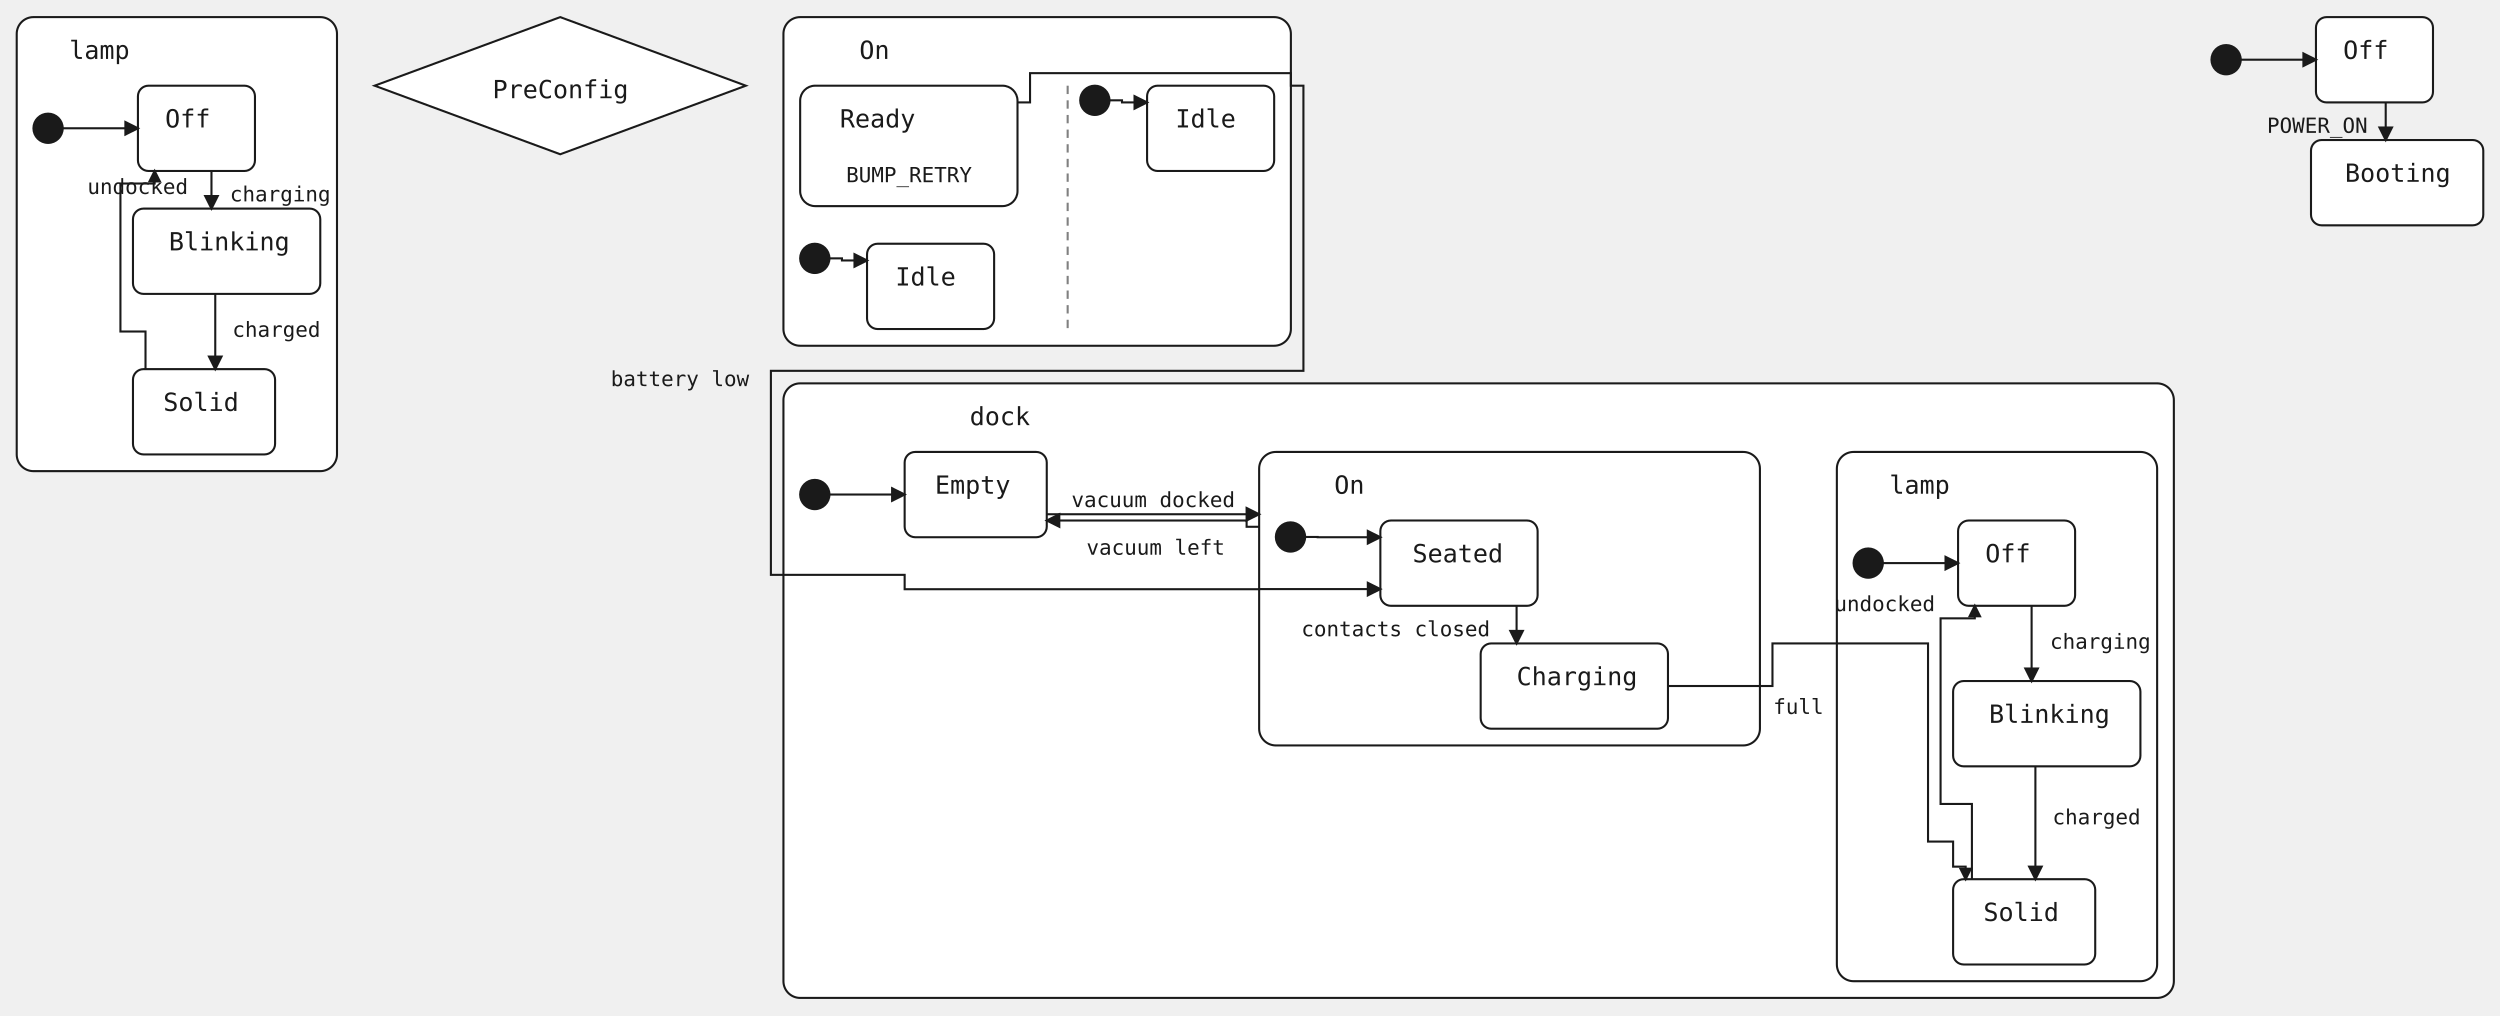
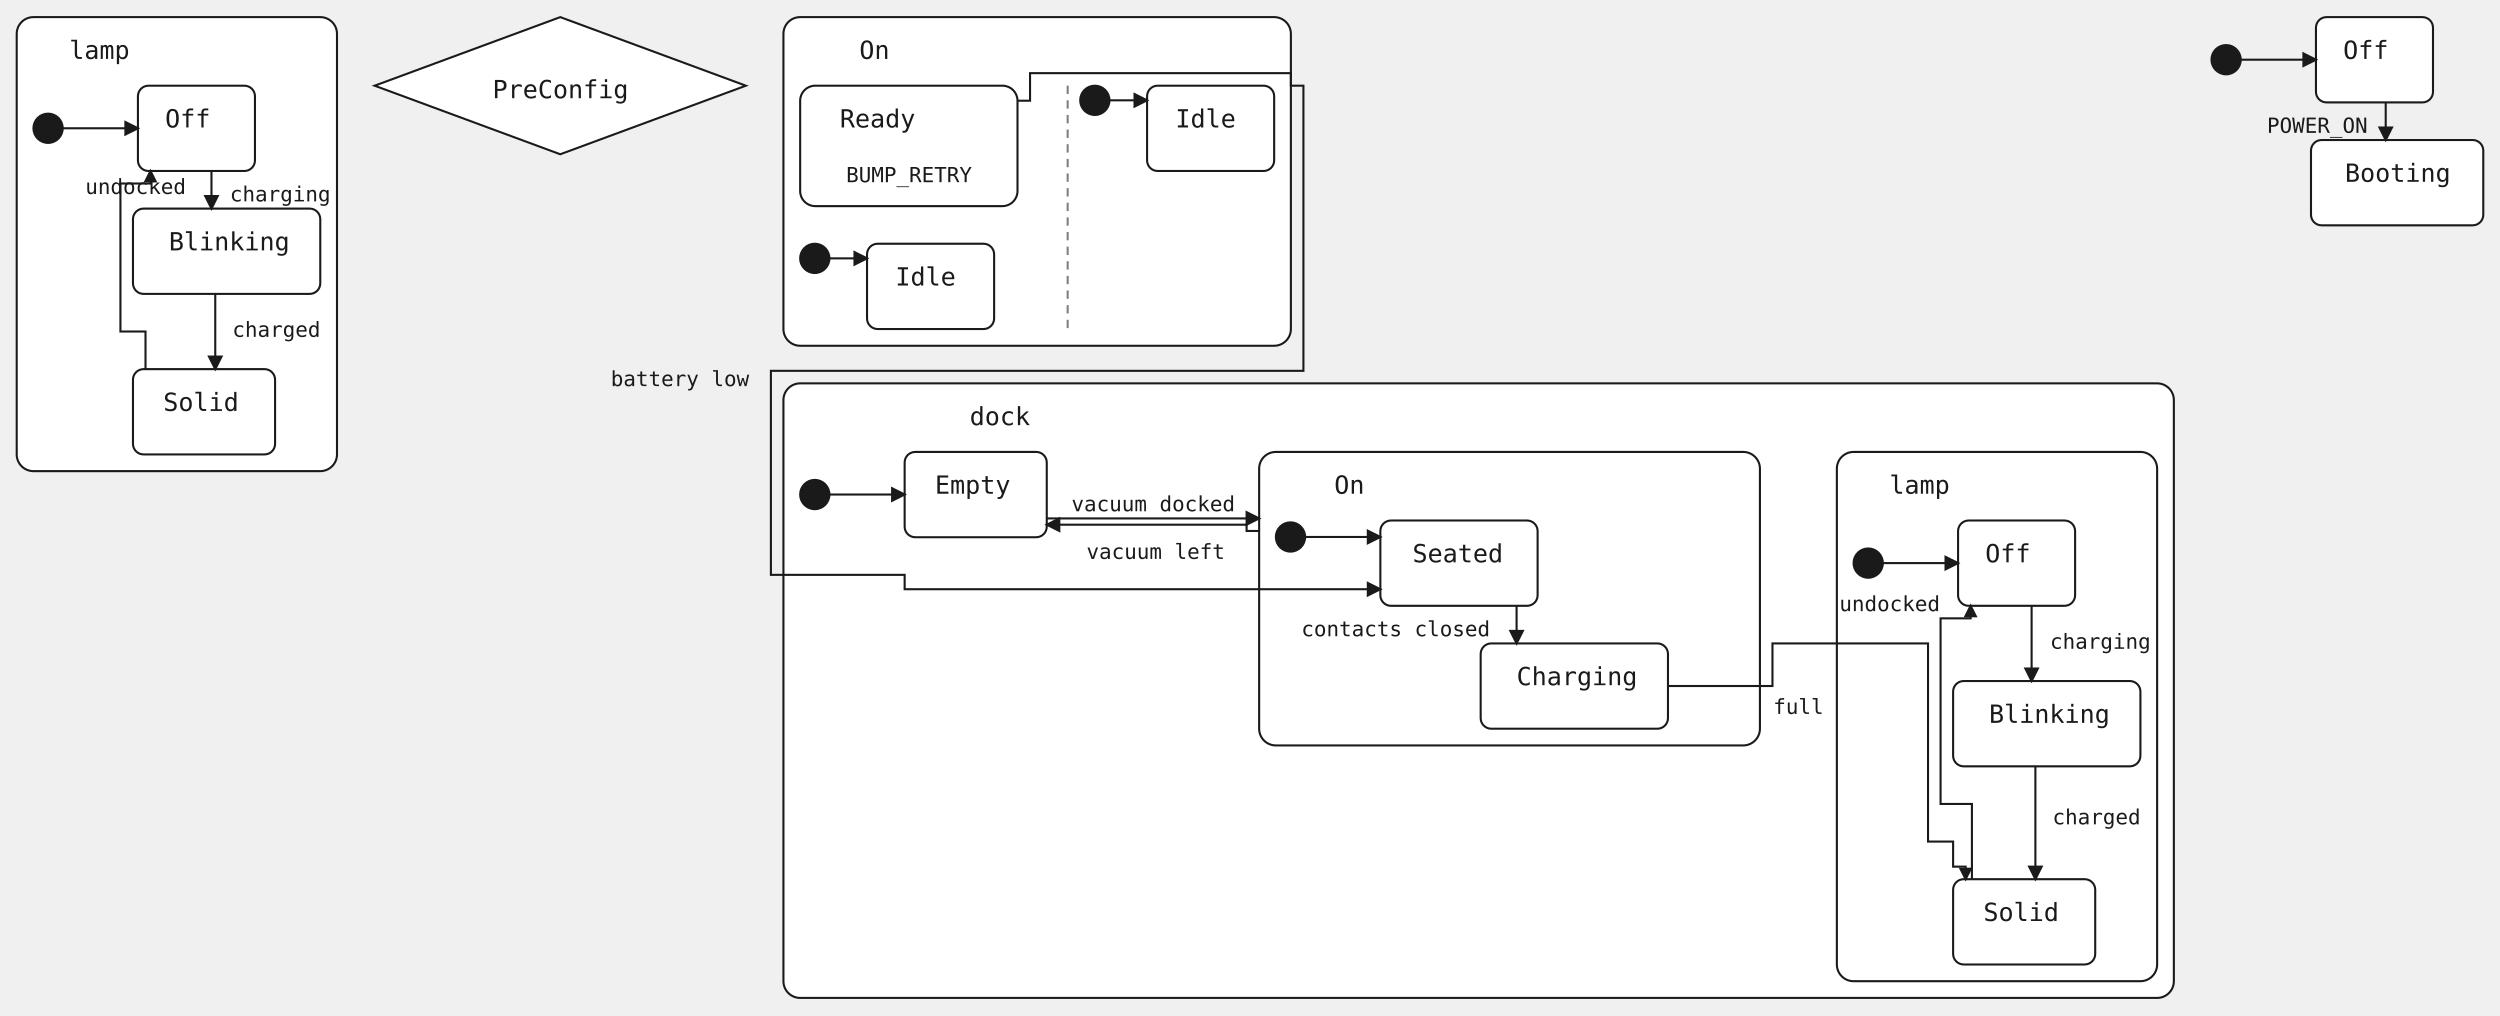
<svg xmlns="http://www.w3.org/2000/svg" width="1197" height="486" viewBox="-128 -128 19140 7765">
  <style>text { font-family: "JetBrains Mono", monospace; font-kerning: none; }</style>
  <rect x="5870" y="2804" width="10645" height="4705" rx="128" fill="#ffffff" stroke="#1a1a1a" stroke-width="16" class="scav-state scav-id-0" />
  <rect x="0" y="0" width="2452" height="3476" rx="128" fill="#ffffff" stroke="#1a1a1a" stroke-width="16" class="scav-state scav-id-1" />
  <rect x="17603" y="0" width="896" height="653" rx="81" fill="#ffffff" stroke="#1a1a1a" stroke-width="16" class="scav-state scav-id-2" />
  <rect x="17565" y="941" width="1319" height="653" rx="81" fill="#ffffff" stroke="#1a1a1a" stroke-width="16" class="scav-state scav-id-3" />
  <rect x="5870" y="0" width="3885" height="2516" rx="128" fill="#ffffff" stroke="#1a1a1a" stroke-width="16" class="scav-state scav-id-5" />
  <rect x="6510" y="1735" width="973" height="653" rx="81" fill="#ffffff" stroke="#1a1a1a" stroke-width="16" class="scav-state scav-id-6" />
  <rect x="5998" y="525" width="1664" height="922" rx="115" fill="#ffffff" stroke="#1a1a1a" stroke-width="16" class="scav-state scav-id-7" />
  <rect x="8654" y="525" width="973" height="653" rx="81" fill="#ffffff" stroke="#1a1a1a" stroke-width="16" class="scav-state scav-id-8" />
  <rect x="13935" y="3329" width="2452" height="4052" rx="128" fill="#ffffff" stroke="#1a1a1a" stroke-width="16" class="scav-state scav-id-9" />
  <rect x="6798" y="3329" width="1088" height="653" rx="81" fill="#ffffff" stroke="#1a1a1a" stroke-width="16" class="scav-state scav-id-10" />
  <rect x="9512" y="3329" width="3834" height="2247" rx="128" fill="#ffffff" stroke="#1a1a1a" stroke-width="16" class="scav-state scav-id-11" />
  <rect x="10440" y="3854" width="1204" height="653" rx="81" fill="#ffffff" stroke="#1a1a1a" stroke-width="16" class="scav-state scav-id-12" />
  <rect x="11208" y="4795" width="1434" height="653" rx="81" fill="#ffffff" stroke="#1a1a1a" stroke-width="16" class="scav-state scav-id-13" />
  <rect x="928" y="525" width="896" height="653" rx="81" fill="#ffffff" stroke="#1a1a1a" stroke-width="16" class="scav-state scav-id-14" />
  <rect x="890" y="1466" width="1434" height="653" rx="81" fill="#ffffff" stroke="#1a1a1a" stroke-width="16" class="scav-state scav-id-15" />
  <rect x="890" y="2695" width="1088" height="653" rx="81" fill="#ffffff" stroke="#1a1a1a" stroke-width="16" class="scav-state scav-id-16" />
  <rect x="14863" y="3854" width="896" height="653" rx="81" fill="#ffffff" stroke="#1a1a1a" stroke-width="16" class="scav-state scav-id-17" />
  <rect x="14825" y="5083" width="1434" height="653" rx="81" fill="#ffffff" stroke="#1a1a1a" stroke-width="16" class="scav-state scav-id-18" />
  <rect x="14825" y="6600" width="1088" height="653" rx="81" fill="#ffffff" stroke="#1a1a1a" stroke-width="16" class="scav-state scav-id-19" />
  <line x1="8046" y1="525" x2="8046" y2="2388" fill="none" stroke="#808080" stroke-width="16" stroke-dasharray="64,48" class="scav-sub scav-id-2" />
  <polyline points="17027,326 17507,326" fill="none" stroke="#1a1a1a" stroke-width="16" class="scav-trans scav-id-0" />
  <polyline points="18137,653 18137,845" fill="none" stroke="#1a1a1a" stroke-width="16" class="scav-trans scav-id-1" />
-   <polyline points="6222,1847 6318,1847 6318,1863 6414,1863" fill="none" stroke="#1a1a1a" stroke-width="16" class="scav-trans scav-id-2" />
-   <polyline points="7662,653 7758,653 7758,429 9755,429 9755,525 9851,525 9851,2708 5774,2708 5774,4270 5870,4270 6798,4270 6798,4380 9512,4380 9512,4379 10344,4379" fill="none" stroke="#1a1a1a" stroke-width="16" class="scav-trans scav-id-4" />
-   <polyline points="8366,637 8462,637 8462,653 8558,653" fill="none" stroke="#1a1a1a" stroke-width="16" class="scav-trans scav-id-5" />
-   <polyline points="9864,3980 9960,3980 9960,3982 10344,3982" fill="none" stroke="#1a1a1a" stroke-width="16" class="scav-trans scav-id-6" />
+   <polyline points="6222,1847 6414,1847" fill="none" stroke="#1a1a1a" stroke-width="16" class="scav-trans scav-id-2" />
+   <polyline points="7662,640 7758,640 7758,429 9755,429 9755,525 9851,525 9851,2708 5774,2708 5774,4270 5870,4270 6798,4270 6798,4380 9512,4380 10344,4380" fill="none" stroke="#1a1a1a" stroke-width="16" class="scav-trans scav-id-4" />
+   <polyline points="8366,637 8558,637" fill="none" stroke="#1a1a1a" stroke-width="16" class="scav-trans scav-id-5" />
+   <polyline points="9864,3980 10344,3980" fill="none" stroke="#1a1a1a" stroke-width="16" class="scav-trans scav-id-6" />
  <polyline points="11483,4507 11483,4699" fill="none" stroke="#1a1a1a" stroke-width="16" class="scav-trans scav-id-7" />
  <polyline points="12642,5121 13346,5121 13442,5121 13442,4795 13935,4795 14633,4795 14633,6312 14825,6312 14825,6504 14921,6504 14921,6552" fill="none" stroke="#1a1a1a" stroke-width="16" class="scav-trans scav-id-8" />
  <polyline points="6222,3655 6702,3655" fill="none" stroke="#1a1a1a" stroke-width="16" class="scav-trans scav-id-9" />
-   <polyline points="7886,3806 9416,3806" fill="none" stroke="#1a1a1a" stroke-width="16" class="scav-trans scav-id-10" />
-   <polyline points="9512,3902 9416,3902 9416,3854 7982,3854" fill="none" stroke="#1a1a1a" stroke-width="16" class="scav-trans scav-id-11" />
+   <polyline points="7886,3838 9416,3838" fill="none" stroke="#1a1a1a" stroke-width="16" class="scav-trans scav-id-10" />
+   <polyline points="9512,3934 9416,3934 9416,3886 7982,3886" fill="none" stroke="#1a1a1a" stroke-width="16" class="scav-trans scav-id-11" />
  <polyline points="352,851 832,851" fill="none" stroke="#1a1a1a" stroke-width="16" class="scav-trans scav-id-12" />
  <polyline points="1491,1178 1491,1370" fill="none" stroke="#1a1a1a" stroke-width="16" class="scav-trans scav-id-13" />
  <polyline points="1520,2119 1520,2599" fill="none" stroke="#1a1a1a" stroke-width="16" class="scav-trans scav-id-14" />
-   <polyline points="986,2695 986,2407 794,2407 794,1274 1056,1274 1056,1226" fill="none" stroke="#1a1a1a" stroke-width="16" class="scav-trans scav-id-15" />
+   <polyline points="986,2695 986,2407 794,2407 794,1274 1024,1274 1024,1226" fill="none" stroke="#1a1a1a" stroke-width="16" class="scav-trans scav-id-15" />
  <polyline points="14287,4180 14767,4180" fill="none" stroke="#1a1a1a" stroke-width="16" class="scav-trans scav-id-16" />
  <polyline points="15426,4507 15426,4987" fill="none" stroke="#1a1a1a" stroke-width="16" class="scav-trans scav-id-17" />
  <polyline points="15455,5736 15455,6504" fill="none" stroke="#1a1a1a" stroke-width="16" class="scav-trans scav-id-18" />
-   <polyline points="14969,6600 14969,6024 14729,6024 14729,4603 14991,4603 14991,4555" fill="none" stroke="#1a1a1a" stroke-width="16" class="scav-trans scav-id-19" />
+   <polyline points="14969,6600 14969,6024 14729,6024 14729,4603 14959,4603 14959,4555" fill="none" stroke="#1a1a1a" stroke-width="16" class="scav-trans scav-id-19" />
  <polygon points="17603,326 17507,374 17507,278" fill="#1a1a1a" stroke="#1a1a1a" stroke-width="16" class="scav-trans scav-id-0" />
  <polygon points="18137,941 18089,845 18185,845" fill="#1a1a1a" stroke="#1a1a1a" stroke-width="16" class="scav-trans scav-id-1" />
-   <polygon points="6510,1863 6414,1911 6414,1815" fill="#1a1a1a" stroke="#1a1a1a" stroke-width="16" class="scav-trans scav-id-2" />
-   <polygon points="10440,4379 10344,4427 10344,4331" fill="#1a1a1a" stroke="#1a1a1a" stroke-width="16" class="scav-trans scav-id-4" />
-   <polygon points="8654,653 8558,701 8558,605" fill="#1a1a1a" stroke="#1a1a1a" stroke-width="16" class="scav-trans scav-id-5" />
-   <polygon points="10440,3982 10344,4030 10344,3934" fill="#1a1a1a" stroke="#1a1a1a" stroke-width="16" class="scav-trans scav-id-6" />
+   <polygon points="6510,1847 6414,1895 6414,1799" fill="#1a1a1a" stroke="#1a1a1a" stroke-width="16" class="scav-trans scav-id-2" />
+   <polygon points="10440,4380 10344,4428 10344,4332" fill="#1a1a1a" stroke="#1a1a1a" stroke-width="16" class="scav-trans scav-id-4" />
+   <polygon points="8654,637 8558,685 8558,589" fill="#1a1a1a" stroke="#1a1a1a" stroke-width="16" class="scav-trans scav-id-5" />
+   <polygon points="10440,3980 10344,4028 10344,3932" fill="#1a1a1a" stroke="#1a1a1a" stroke-width="16" class="scav-trans scav-id-6" />
  <polygon points="11483,4795 11435,4699 11531,4699" fill="#1a1a1a" stroke="#1a1a1a" stroke-width="16" class="scav-trans scav-id-7" />
  <polygon points="14921,6600 14881,6520 14961,6520" fill="#1a1a1a" stroke="#1a1a1a" stroke-width="16" class="scav-trans scav-id-8" />
  <polygon points="6798,3655 6702,3703 6702,3607" fill="#1a1a1a" stroke="#1a1a1a" stroke-width="16" class="scav-trans scav-id-9" />
-   <polygon points="9512,3806 9416,3854 9416,3758" fill="#1a1a1a" stroke="#1a1a1a" stroke-width="16" class="scav-trans scav-id-10" />
-   <polygon points="7886,3854 7982,3806 7982,3902" fill="#1a1a1a" stroke="#1a1a1a" stroke-width="16" class="scav-trans scav-id-11" />
+   <polygon points="9512,3838 9416,3886 9416,3790" fill="#1a1a1a" stroke="#1a1a1a" stroke-width="16" class="scav-trans scav-id-10" />
+   <polygon points="7886,3886 7982,3838 7982,3934" fill="#1a1a1a" stroke="#1a1a1a" stroke-width="16" class="scav-trans scav-id-11" />
  <polygon points="928,851 832,899 832,803" fill="#1a1a1a" stroke="#1a1a1a" stroke-width="16" class="scav-trans scav-id-12" />
  <polygon points="1491,1466 1443,1370 1539,1370" fill="#1a1a1a" stroke="#1a1a1a" stroke-width="16" class="scav-trans scav-id-13" />
  <polygon points="1520,2695 1472,2599 1568,2599" fill="#1a1a1a" stroke="#1a1a1a" stroke-width="16" class="scav-trans scav-id-14" />
-   <polygon points="1056,1178 1096,1258 1016,1258" fill="#1a1a1a" stroke="#1a1a1a" stroke-width="16" class="scav-trans scav-id-15" />
+   <polygon points="1024,1178 1064,1258 984,1258" fill="#1a1a1a" stroke="#1a1a1a" stroke-width="16" class="scav-trans scav-id-15" />
  <polygon points="14863,4180 14767,4228 14767,4132" fill="#1a1a1a" stroke="#1a1a1a" stroke-width="16" class="scav-trans scav-id-16" />
  <polygon points="15426,5083 15378,4987 15474,4987" fill="#1a1a1a" stroke="#1a1a1a" stroke-width="16" class="scav-trans scav-id-17" />
  <polygon points="15455,6600 15407,6504 15503,6504" fill="#1a1a1a" stroke="#1a1a1a" stroke-width="16" class="scav-trans scav-id-18" />
-   <polygon points="14991,4507 15031,4587 14951,4587" fill="#1a1a1a" stroke="#1a1a1a" stroke-width="16" class="scav-trans scav-id-19" />
+   <polygon points="14959,4507 14999,4587 14919,4587" fill="#1a1a1a" stroke="#1a1a1a" stroke-width="16" class="scav-trans scav-id-19" />
  <polygon points="4161,0 5582,525 4161,1050 2740,525" fill="#ffffff" stroke="#1a1a1a" stroke-width="16" class="scav-state scav-id-4" />
  <text x="17228" y="886" font-size="160" textLength="768" lengthAdjust="spacing" fill="#1a1a1a" class="scav-trans scav-id-1">POWER_ON</text>
  <text x="6350" y="1264" font-size="160" textLength="960" lengthAdjust="spacing" fill="#1a1a1a" class="scav-trans scav-id-3">BUMP_RETRY</text>
  <text x="4548" y="2825" font-size="160" textLength="1056" lengthAdjust="spacing" fill="#1a1a1a" class="scav-trans scav-id-4">battery low</text>
  <text x="9835" y="4740" font-size="160" textLength="1440" lengthAdjust="spacing" fill="#1a1a1a" class="scav-trans scav-id-7">contacts closed</text>
  <text x="13448" y="5335" font-size="160" textLength="384" lengthAdjust="spacing" fill="#1a1a1a" class="scav-trans scav-id-8">full</text>
-   <text x="8075" y="3751" font-size="160" textLength="1248" lengthAdjust="spacing" fill="#1a1a1a" class="scav-trans scav-id-10">vacuum docked</text>
-   <text x="8190" y="4116" font-size="160" textLength="1056" lengthAdjust="spacing" fill="#1a1a1a" class="scav-trans scav-id-11">vacuum left</text>
+   <text x="8075" y="3783" font-size="160" textLength="1248" lengthAdjust="spacing" fill="#1a1a1a" class="scav-trans scav-id-10">vacuum docked</text>
+   <text x="8190" y="4148" font-size="160" textLength="1056" lengthAdjust="spacing" fill="#1a1a1a" class="scav-trans scav-id-11">vacuum left</text>
  <text x="1632" y="1411" font-size="160" textLength="768" lengthAdjust="spacing" fill="#1a1a1a" class="scav-trans scav-id-13">charging</text>
  <text x="1651" y="2448" font-size="160" textLength="672" lengthAdjust="spacing" fill="#1a1a1a" class="scav-trans scav-id-14">charged</text>
-   <text x="541" y="1354" font-size="160" textLength="768" lengthAdjust="spacing" fill="#1a1a1a" class="scav-trans scav-id-15">undocked</text>
+   <text x="525" y="1354" font-size="160" textLength="768" lengthAdjust="spacing" fill="#1a1a1a" class="scav-trans scav-id-15">undocked</text>
  <text x="15567" y="4836" font-size="160" textLength="768" lengthAdjust="spacing" fill="#1a1a1a" class="scav-trans scav-id-17">charging</text>
  <text x="15586" y="6180" font-size="160" textLength="672" lengthAdjust="spacing" fill="#1a1a1a" class="scav-trans scav-id-18">charged</text>
-   <text x="13916" y="4548" font-size="160" textLength="768" lengthAdjust="spacing" fill="#1a1a1a" class="scav-trans scav-id-19">undocked</text>
+   <text x="13954" y="4548" font-size="160" textLength="768" lengthAdjust="spacing" fill="#1a1a1a" class="scav-trans scav-id-19">undocked</text>
  <text x="7296" y="3124" font-size="192" textLength="461" lengthAdjust="spacing" fill="#1a1a1a" class="scav-state scav-id-0">dock</text>
  <text x="402" y="320" font-size="192" textLength="461" lengthAdjust="spacing" fill="#1a1a1a" class="scav-state scav-id-1">lamp</text>
  <text x="17811" y="320" font-size="192" textLength="346" lengthAdjust="spacing" fill="#1a1a1a" class="scav-state scav-id-2">Off</text>
  <text x="17825" y="1261" font-size="192" textLength="807" lengthAdjust="spacing" fill="#1a1a1a" class="scav-state scav-id-3">Booting</text>
  <text x="3643" y="621" font-size="192" textLength="1037" lengthAdjust="spacing" fill="#1a1a1a" class="scav-state scav-id-4">PreConfig</text>
  <text x="6451" y="320" font-size="192" textLength="231" lengthAdjust="spacing" fill="#1a1a1a" class="scav-state scav-id-5">On</text>
  <text x="6727" y="2055" font-size="192" textLength="461" lengthAdjust="spacing" fill="#1a1a1a" class="scav-state scav-id-6">Idle</text>
  <text x="6302" y="845" font-size="192" textLength="576" lengthAdjust="spacing" fill="#1a1a1a" class="scav-state scav-id-7">Ready</text>
  <text x="8871" y="845" font-size="192" textLength="461" lengthAdjust="spacing" fill="#1a1a1a" class="scav-state scav-id-8">Idle</text>
  <text x="14337" y="3649" font-size="192" textLength="461" lengthAdjust="spacing" fill="#1a1a1a" class="scav-state scav-id-9">lamp</text>
  <text x="7030" y="3649" font-size="192" textLength="576" lengthAdjust="spacing" fill="#1a1a1a" class="scav-state scav-id-10">Empty</text>
  <text x="10087" y="3649" font-size="192" textLength="231" lengthAdjust="spacing" fill="#1a1a1a" class="scav-state scav-id-11">On</text>
  <text x="10686" y="4174" font-size="192" textLength="692" lengthAdjust="spacing" fill="#1a1a1a" class="scav-state scav-id-12">Seated</text>
  <text x="11483" y="5115" font-size="192" textLength="922" lengthAdjust="spacing" fill="#1a1a1a" class="scav-state scav-id-13">Charging</text>
  <text x="1136" y="845" font-size="192" textLength="346" lengthAdjust="spacing" fill="#1a1a1a" class="scav-state scav-id-14">Off</text>
  <text x="1165" y="1786" font-size="192" textLength="922" lengthAdjust="spacing" fill="#1a1a1a" class="scav-state scav-id-15">Blinking</text>
  <text x="1122" y="3015" font-size="192" textLength="576" lengthAdjust="spacing" fill="#1a1a1a" class="scav-state scav-id-16">Solid</text>
  <text x="15071" y="4174" font-size="192" textLength="346" lengthAdjust="spacing" fill="#1a1a1a" class="scav-state scav-id-17">Off</text>
  <text x="15100" y="5403" font-size="192" textLength="922" lengthAdjust="spacing" fill="#1a1a1a" class="scav-state scav-id-18">Blinking</text>
  <text x="15057" y="6920" font-size="192" textLength="576" lengthAdjust="spacing" fill="#1a1a1a" class="scav-state scav-id-19">Solid</text>
  <circle cx="16915" cy="326" r="112" fill="#1a1a1a" stroke="#1a1a1a" stroke-width="16" class="scav-state scav-id-20" />
  <circle cx="6110" cy="1847" r="112" fill="#1a1a1a" stroke="#1a1a1a" stroke-width="16" class="scav-state scav-id-21" />
  <circle cx="8254" cy="637" r="112" fill="#1a1a1a" stroke="#1a1a1a" stroke-width="16" class="scav-state scav-id-22" />
  <circle cx="9752" cy="3980" r="112" fill="#1a1a1a" stroke="#1a1a1a" stroke-width="16" class="scav-state scav-id-23" />
  <circle cx="6110" cy="3655" r="112" fill="#1a1a1a" stroke="#1a1a1a" stroke-width="16" class="scav-state scav-id-24" />
  <circle cx="240" cy="851" r="112" fill="#1a1a1a" stroke="#1a1a1a" stroke-width="16" class="scav-state scav-id-25" />
  <circle cx="14175" cy="4180" r="112" fill="#1a1a1a" stroke="#1a1a1a" stroke-width="16" class="scav-state scav-id-26" />
</svg>
